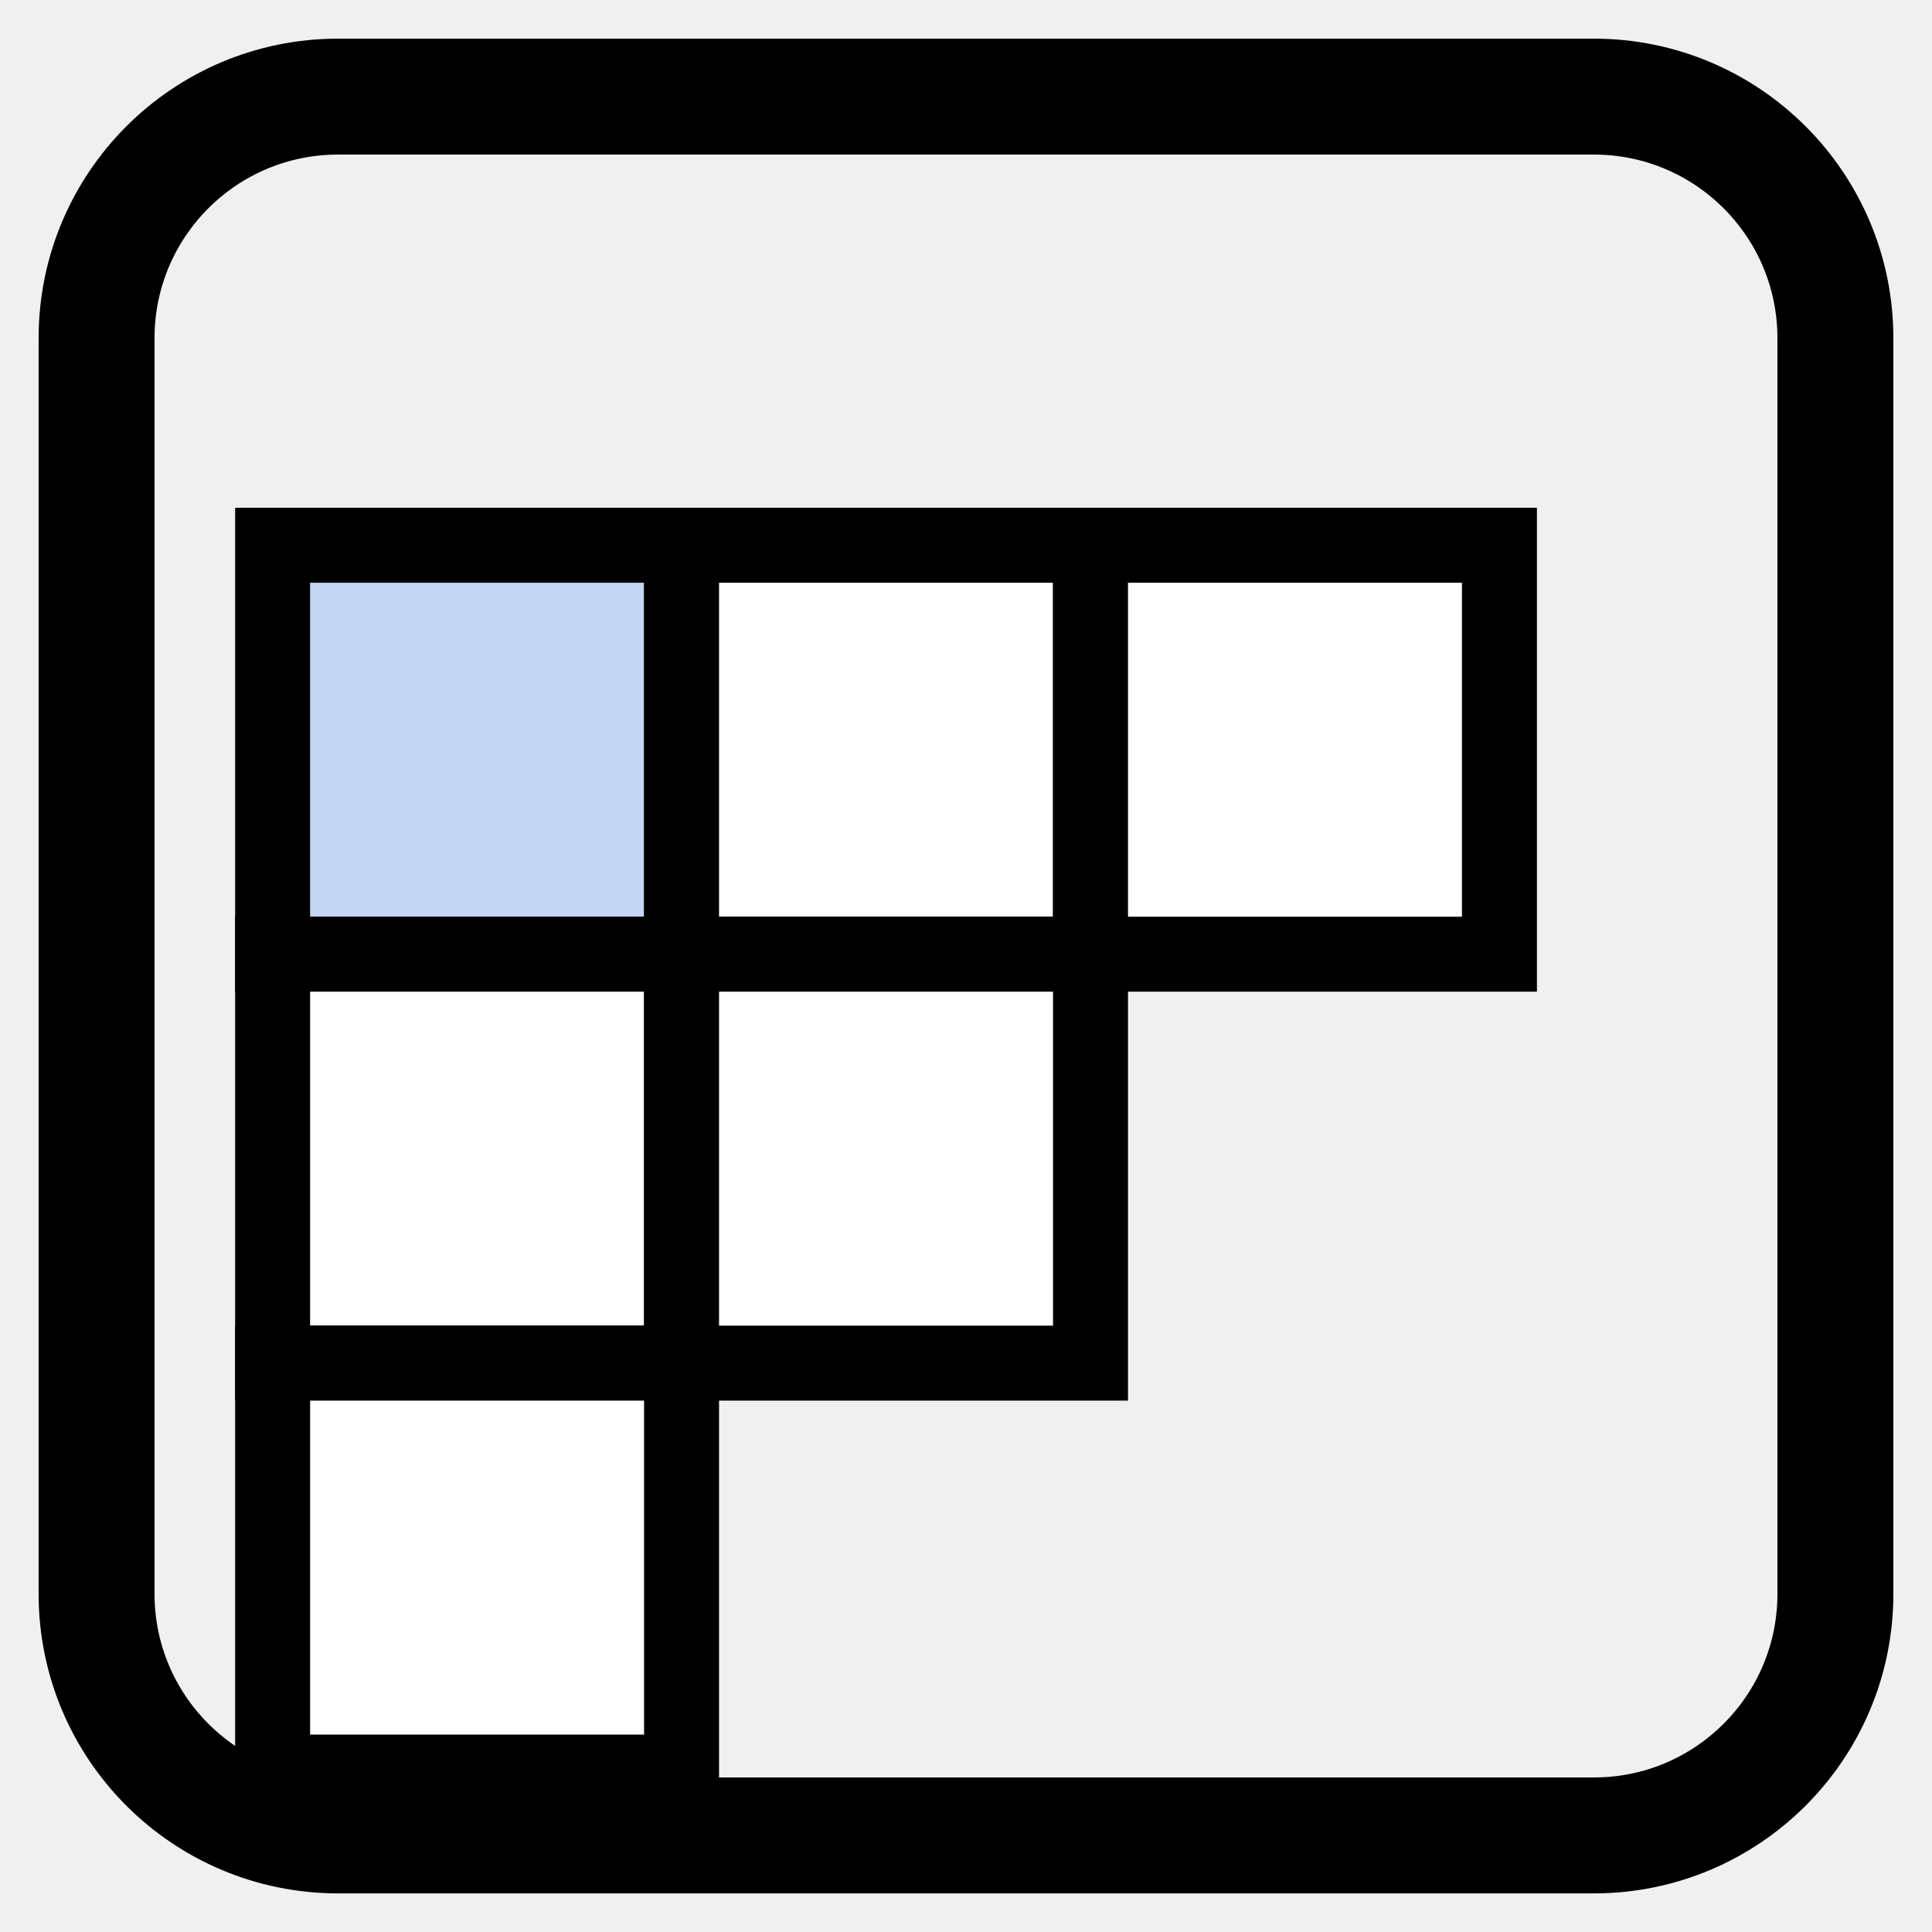
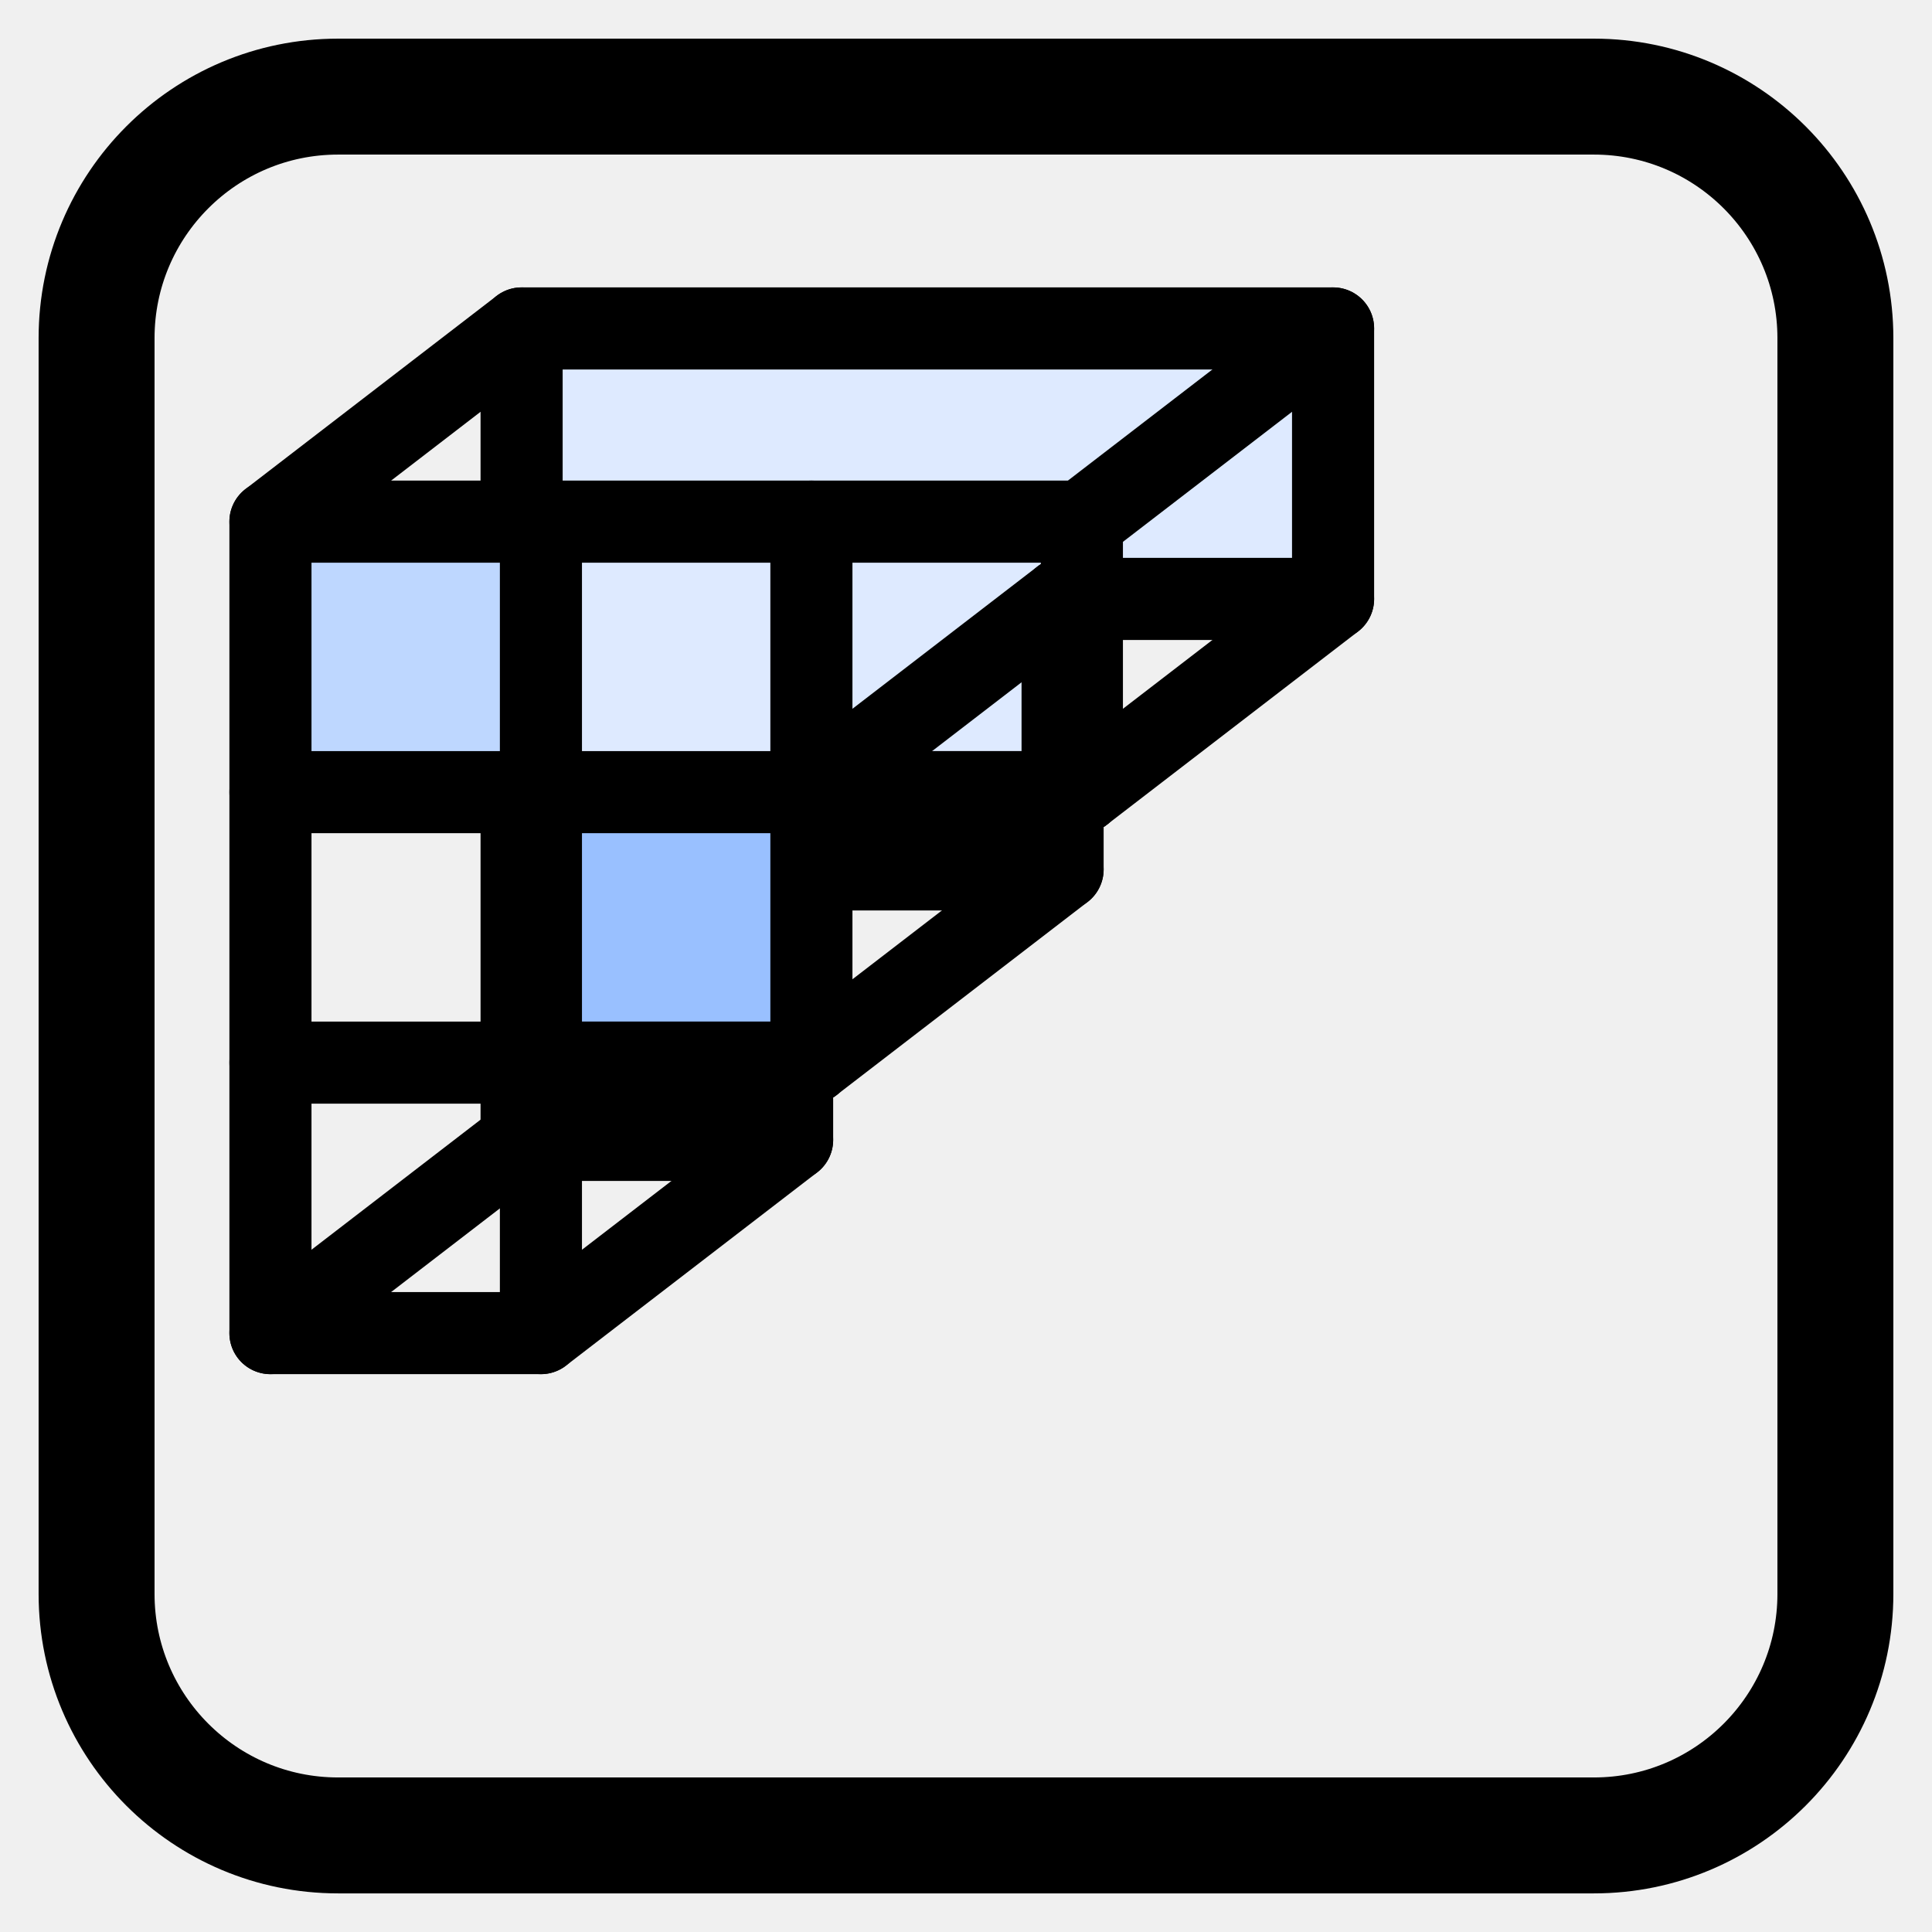
<svg xmlns="http://www.w3.org/2000/svg" version="1.1" width="85.04pt" height="85.04pt" viewBox="0 0 56.693 56.693">
-   <g>
+   <g id="page35">
    <path d="M2.834 46.772V9.922C2.834 6.008 6.007 2.835 9.921 2.835H46.771C50.685 2.835 53.858 6.008 53.858 9.922V46.772C53.858 50.686 50.685 53.859 46.771 53.859H9.921C6.007 53.859 2.834 50.686 2.834 46.772Z" stroke="#000" fill="none" stroke-width="3.402" stroke-miterlimit="10" stroke-linejoin="round" stroke-linecap="round" />
-     <rect x="8" y="16" width="12" height="12" stroke="#000" fill="#468cff" fill-opacity="0.25" stroke-width="2.2" />
-     <rect x="20" y="16" width="12" height="12" stroke="#000" fill="white" stroke-width="2.2" />
-     <rect x="32" y="16" width="12" height="12" stroke="#000" fill="white" stroke-width="2.2" />
-     <rect x="8" y="28" width="12" height="12" stroke="#000" fill="white" stroke-width="2.2" />
-     <rect x="20" y="28" width="12" height="12" stroke="#000" fill="white" stroke-width="2.2" />
-     <rect x="8" y="40" width="12" height="12" stroke="#000" fill="white" stroke-width="2.2" />
+     <path d="M15.306 9.638H39.118V17.575H31.181V25.512H23.244V33.449H15.306Z" fill="#deeaff" />
+     <path d="M15.306 9.638H39.118V17.575H31.181V25.512H23.244V33.449H15.306Z" stroke="#000" fill="none" stroke-width="2.409" stroke-miterlimit="10" stroke-linejoin="round" stroke-linecap="round" />
+     <path d="M7.936 15.307L15.306 9.638" stroke="#000" fill="none" stroke-width="2.409" stroke-miterlimit="10" stroke-linejoin="round" stroke-linecap="round" />
+     <path d="M31.747 15.307L39.118 9.638" stroke="#000" fill="none" stroke-width="2.409" stroke-miterlimit="10" stroke-linejoin="round" stroke-linecap="round" />
+     <path d="M31.747 23.245L39.118 17.575" stroke="#000" fill="none" stroke-width="2.409" stroke-miterlimit="10" stroke-linejoin="round" stroke-linecap="round" />
+     <path d="M23.81 23.245L31.181 17.575" stroke="#000" fill="none" stroke-width="2.409" stroke-miterlimit="10" stroke-linejoin="round" stroke-linecap="round" />
+     <path d="M23.81 31.182L31.181 25.512" stroke="#000" fill="none" stroke-width="2.409" stroke-miterlimit="10" stroke-linejoin="round" stroke-linecap="round" />
+     <path d="M15.873 31.182L23.244 25.512" stroke="#000" fill="none" stroke-width="2.409" stroke-miterlimit="10" stroke-linejoin="round" stroke-linecap="round" />
+     <path d="M15.873 39.119L23.244 33.449" stroke="#000" fill="none" stroke-width="2.409" stroke-miterlimit="10" stroke-linejoin="round" stroke-linecap="round" />
+     <path d="M7.936 39.119L15.306 33.449" stroke="#000" fill="none" stroke-width="2.409" stroke-miterlimit="10" stroke-linejoin="round" stroke-linecap="round" />
+     <path d="M7.936 15.307V23.245H15.873V15.307Z" fill="#bed7ff" />
+     <path d="M15.873 23.245V31.182H23.81V23.245Z" fill="#99c0ff" />
+     <path d="M7.936 15.307H31.747V23.245H23.81V31.182H15.873V39.119H7.936Z" stroke="#000" fill="none" stroke-width="2.409" stroke-miterlimit="10" stroke-linejoin="round" stroke-linecap="round" />
+     <path d="M15.873 15.307V31.182" stroke="#000" fill="none" stroke-width="2.409" stroke-miterlimit="10" stroke-linejoin="round" stroke-linecap="round" />
+     <path d="M23.81 15.307V23.245" stroke="#000" fill="none" stroke-width="2.409" stroke-miterlimit="10" stroke-linejoin="round" stroke-linecap="round" />
+     <path d="M7.936 23.245H31.747" stroke="#000" fill="none" stroke-width="2.409" stroke-miterlimit="10" stroke-linejoin="round" stroke-linecap="round" />
+     <path d="M7.936 31.182H23.81" stroke="#000" fill="none" stroke-width="2.409" stroke-miterlimit="10" stroke-linejoin="round" stroke-linecap="round" />
  </g>
</svg>
